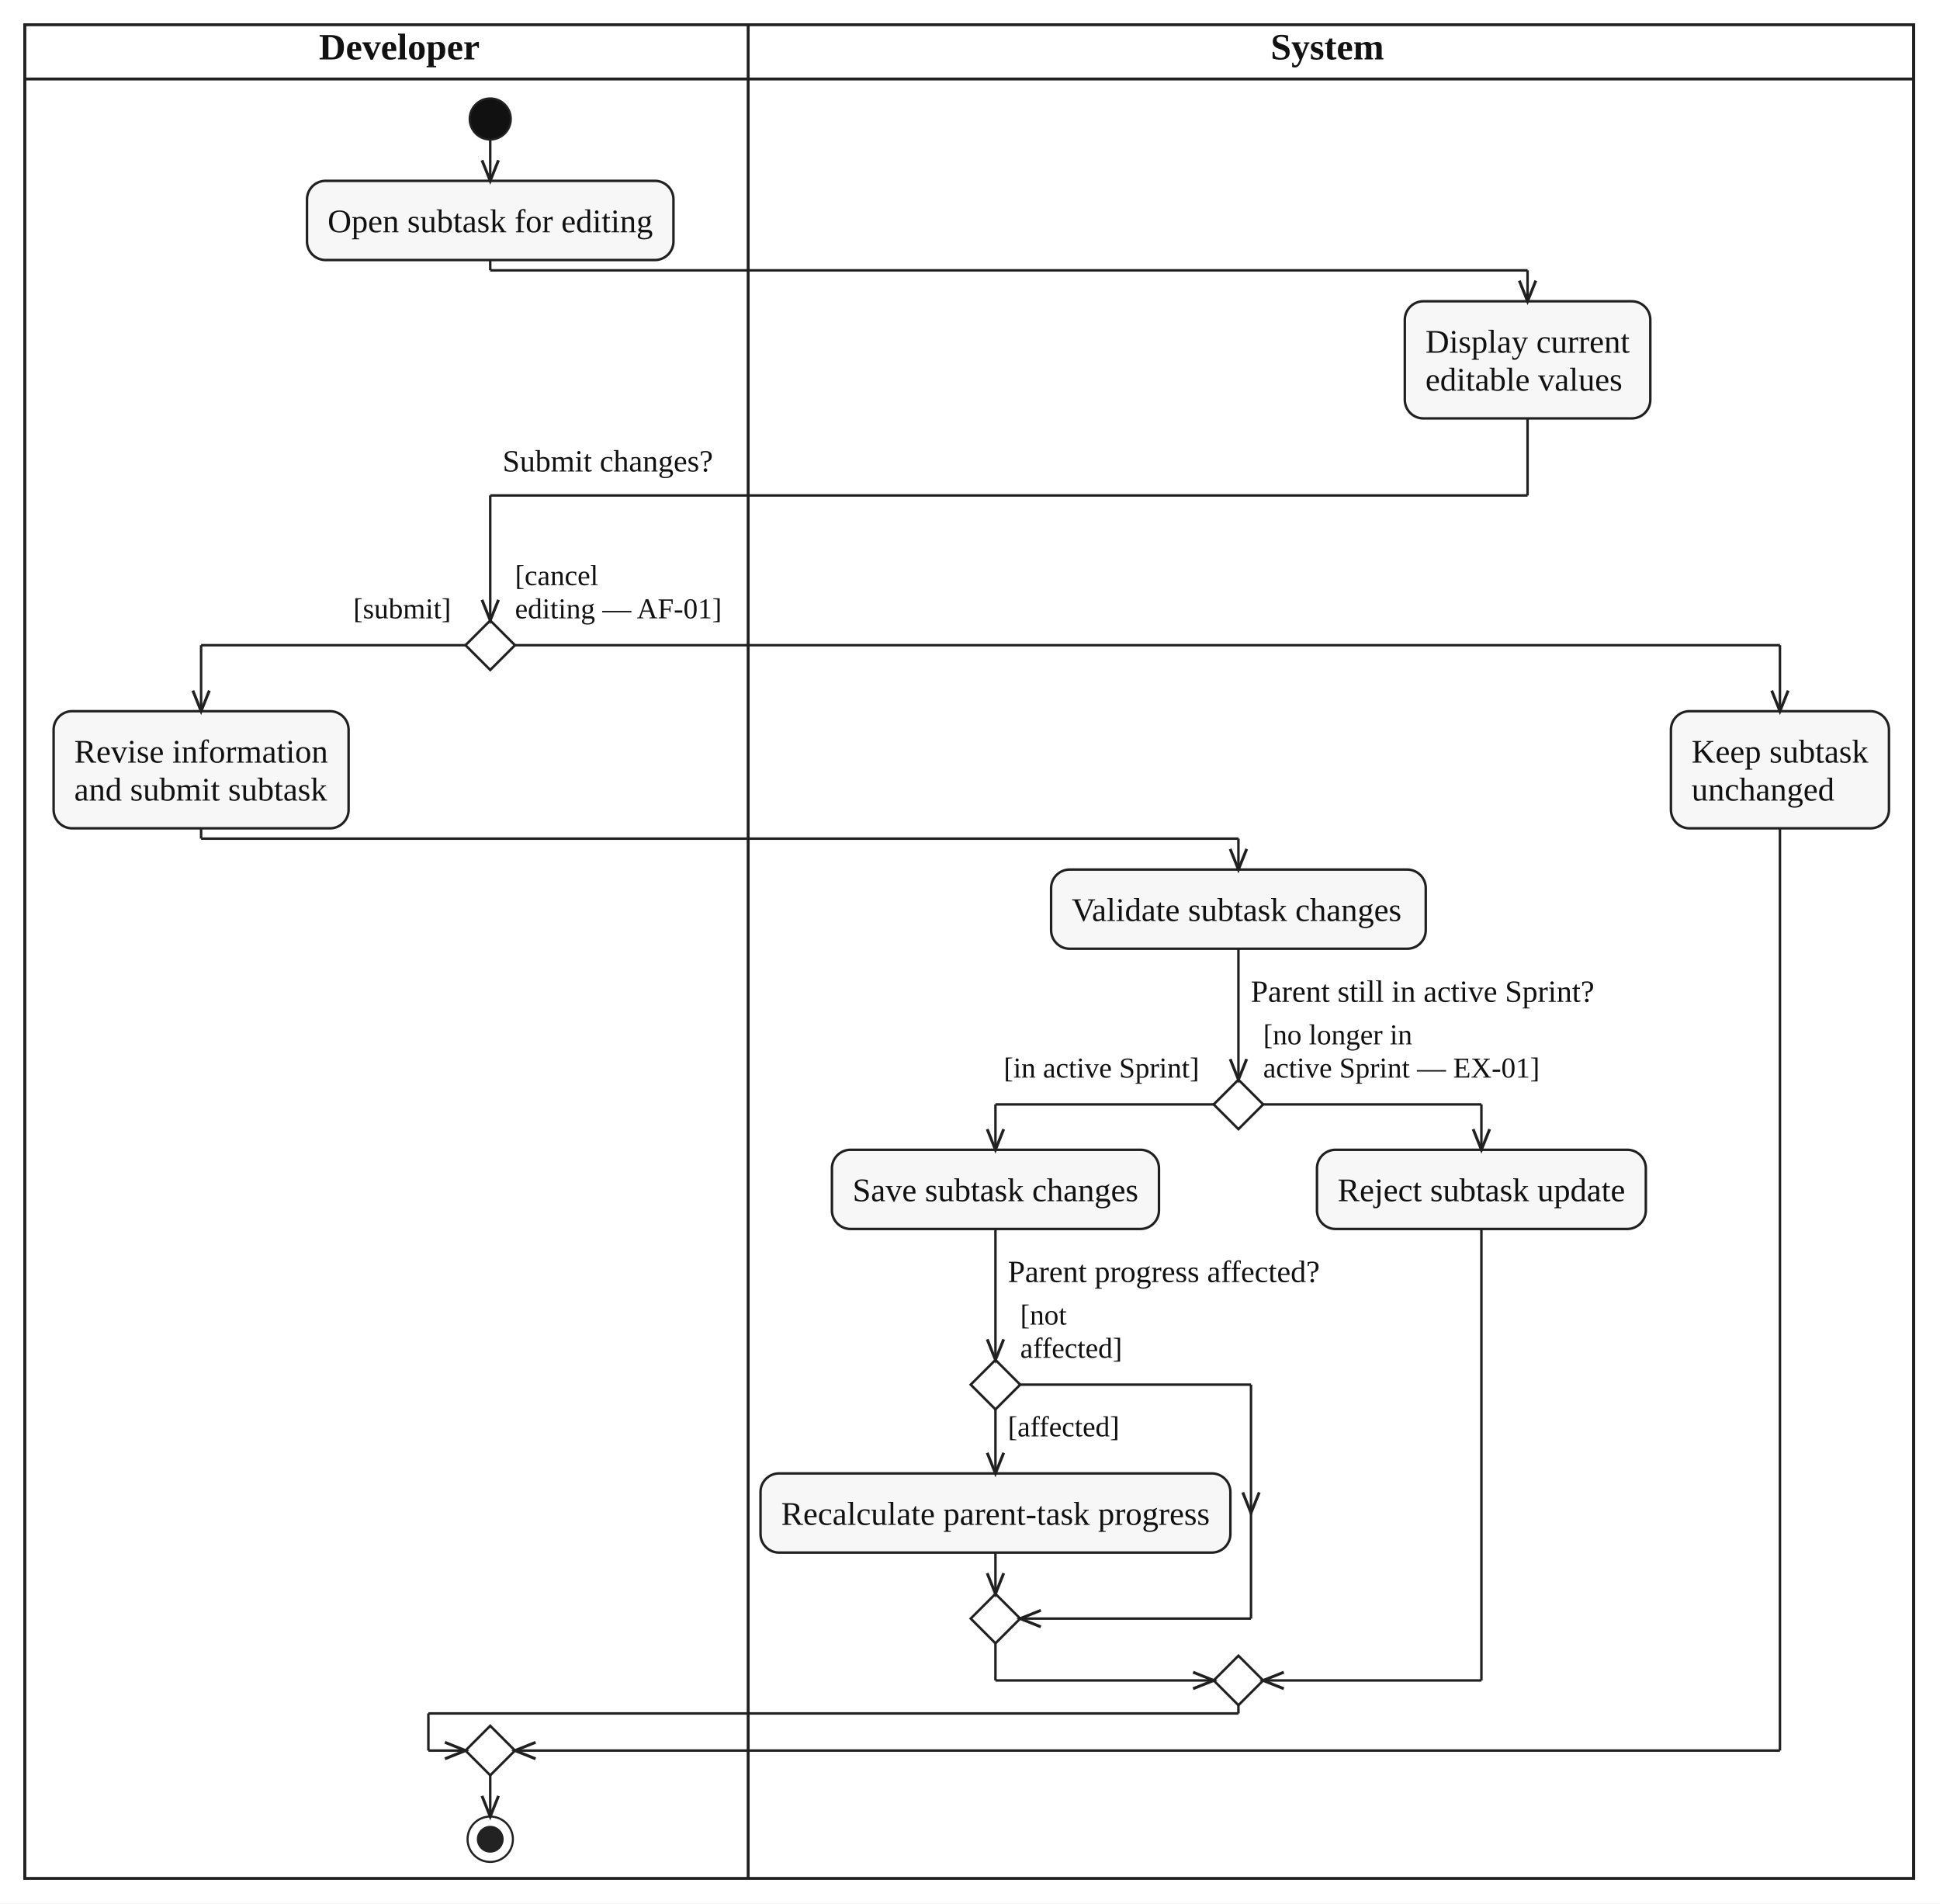
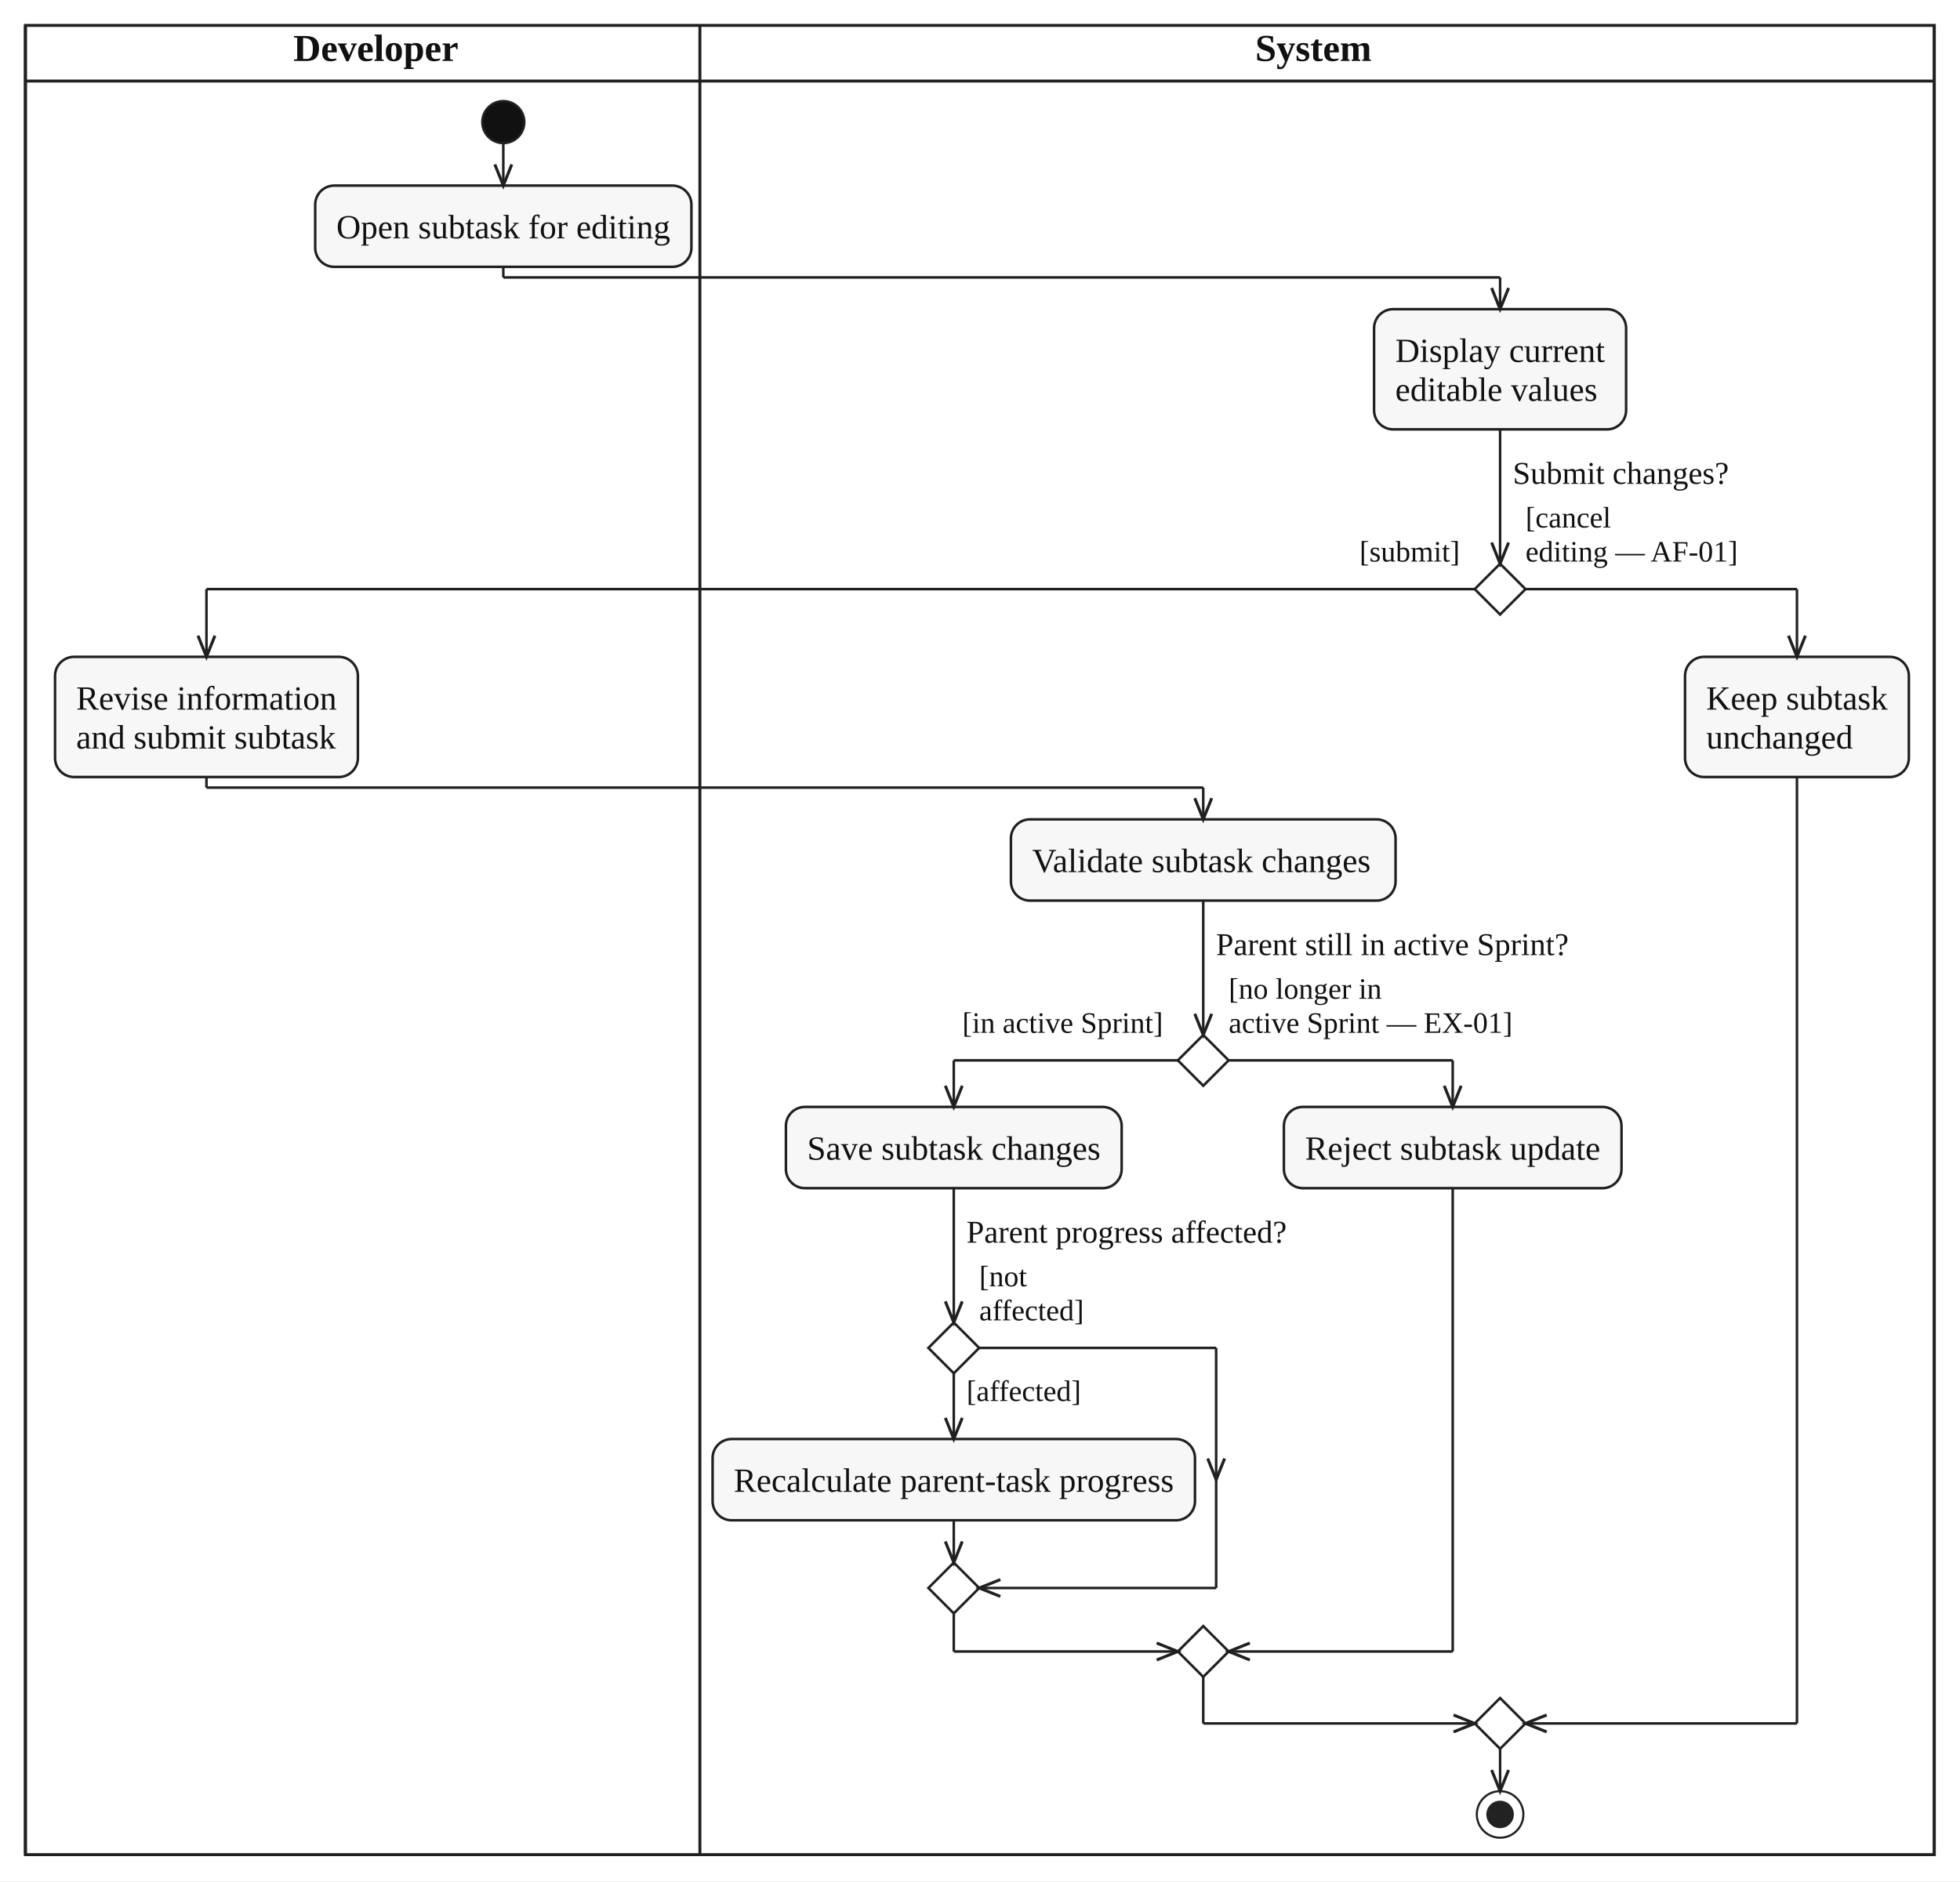
- <svg xmlns="http://www.w3.org/2000/svg" contentStyleType="text/css" height="923px" preserveAspectRatio="none" style="width:941px;height:923px;background:#FFFFFF;" version="1.1" viewBox="-5 0.394 941 923" width="941px" zoomAndPan="magnify" data-pres-formatted="1">
-   <rect id="pres-background" x="-5" y="0.394" width="941" height="923" fill="#FFFFFF" stroke="none" />
+ <svg xmlns="http://www.w3.org/2000/svg" contentStyleType="text/css" height="889px" preserveAspectRatio="none" style="width:926px;height:889px;background:#FFFFFF;" version="1.1" viewBox="-5 0.394 926 889" width="926px" zoomAndPan="magnify" data-pres-formatted="1">
+   <rect id="pres-background" x="-5" y="0.394" width="926" height="889" fill="#FFFFFF" stroke="none" />
  <defs />
  <g>
-     <rect fill="#FFFFFF" height="30.698" style="stroke:#FFFFFF;stroke-width:1.0;" width="901.494" x="15" y="12.394" />
+     <rect fill="#FFFFFF" height="30.698" style="stroke:#FFFFFF;stroke-width:1.0;" width="887.094" x="15" y="12.394" />
    <ellipse cx="232.789" cy="58.092" fill="#111111" rx="10" ry="10" style="stroke:#222222;stroke-width:1.0;" />
    <rect fill="#F7F7F7" height="38.398" rx="9" ry="9" style="stroke:#202020;stroke-width:1.2;" width="177.75" x="143.914" y="88.092" />
    <text fill="#111111" font-family="Times New Roman" font-size="16" lengthAdjust="spacing" textLength="157.75" x="153.914" y="113.029">Open subtask for editing</text>
-     <polygon fill="#FFFFFF" points="232.789,301.274,244.789,313.274,232.789,325.274,220.789,313.274,232.789,301.274" style="stroke:#202020;stroke-width:1.2;" />
-     <text fill="#111111" font-family="Times New Roman" font-size="15" lengthAdjust="spacing" textLength="102.063" x="238.789" y="229.036">Submit changes?</text>
-     <text fill="#111111" font-family="Times New Roman" font-size="15" lengthAdjust="spacing" textLength="3.75" x="238.789" y="246.284"> </text>
-     <text fill="#111111" font-family="Times New Roman" font-size="15" lengthAdjust="spacing" textLength="3.75" x="238.789" y="263.533"> </text>
-     <text fill="#111111" font-family="Times New Roman" font-size="15" lengthAdjust="spacing" textLength="3.75" x="238.789" y="280.781"> </text>
-     <text fill="#111111" font-family="Times New Roman" font-size="15" lengthAdjust="spacing" textLength="3.75" x="238.789" y="298.03"> </text>
-     <text fill="#111111" font-family="Times New Roman" font-size="14" lengthAdjust="spacing" textLength="54.441" x="166.348" y="300.246">[submit]  </text>
-     <text fill="#111111" font-family="Times New Roman" font-size="6" lengthAdjust="spacing" textLength="1.5" x="166.348" y="308.876"> </text>
-     <text fill="#111111" font-family="Times New Roman" font-size="14" lengthAdjust="spacing" textLength="47.407" x="244.789" y="284.147">  [cancel</text>
-     <text fill="#111111" font-family="Times New Roman" font-size="14" lengthAdjust="spacing" textLength="108.103" x="244.789" y="300.246">  editing — AF-01]</text>
-     <text fill="#111111" font-family="Times New Roman" font-size="6" lengthAdjust="spacing" textLength="1.5" x="244.789" y="308.876"> </text>
-     <rect fill="#F7F7F7" height="56.797" rx="9" ry="9" style="stroke:#202020;stroke-width:1.2;" width="143.086" x="21" y="345.274" />
-     <text fill="#111111" font-family="Times New Roman" font-size="16" lengthAdjust="spacing" textLength="123.086" x="31" y="370.212">Revise information</text>
-     <text fill="#111111" font-family="Times New Roman" font-size="16" lengthAdjust="spacing" textLength="122.664" x="31" y="388.61">and submit subtask</text>
-     <polygon fill="#FFFFFF" points="232.789,837.296,244.789,849.296,232.789,861.296,220.789,849.296,232.789,837.296" style="stroke:#202020;stroke-width:1.2;" />
-     <ellipse cx="232.789" cy="892.296" fill="none" rx="11" ry="11" style="stroke:#222222;stroke-width:1.0;" />
-     <ellipse cx="232.789" cy="892.296" fill="#222222" rx="6" ry="6" style="stroke:#222222;stroke-width:1.0;" />
-     <line style="stroke:#202020;stroke-width:1.4;" x1="7" x2="7" y1="12.394" y2="911.296" />
-     <rect fill="#F7F7F7" height="56.797" rx="9" ry="9" style="stroke:#202020;stroke-width:1.2;" width="119.078" x="676.408" y="146.49" />
-     <text fill="#111111" font-family="Times New Roman" font-size="16" lengthAdjust="spacing" textLength="99.078" x="686.408" y="171.428">Display current</text>
-     <text fill="#111111" font-family="Times New Roman" font-size="16" lengthAdjust="spacing" textLength="95.516" x="686.408" y="189.826">editable values</text>
-     <rect fill="#F7F7F7" height="38.398" rx="9" ry="9" style="stroke:#202020;stroke-width:1.2;" width="181.727" x="504.838" y="422.071" />
-     <text fill="#111111" font-family="Times New Roman" font-size="16" lengthAdjust="spacing" textLength="161.727" x="514.838" y="447.009">Validate subtask changes</text>
-     <polygon fill="#FFFFFF" points="595.701,523.96,607.701,535.96,595.701,547.96,583.701,535.96,595.701,523.96" style="stroke:#202020;stroke-width:1.2;" />
-     <text fill="#111111" font-family="Times New Roman" font-size="15" lengthAdjust="spacing" textLength="166.633" x="601.701" y="486.218">Parent still in active Sprint?</text>
-     <text fill="#111111" font-family="Times New Roman" font-size="15" lengthAdjust="spacing" textLength="3.75" x="601.701" y="503.467"> </text>
-     <text fill="#111111" font-family="Times New Roman" font-size="15" lengthAdjust="spacing" textLength="3.75" x="601.701" y="520.715"> </text>
-     <text fill="#111111" font-family="Times New Roman" font-size="14" lengthAdjust="spacing" textLength="101.862" x="481.839" y="522.932">[in active Sprint]  </text>
-     <text fill="#111111" font-family="Times New Roman" font-size="6" lengthAdjust="spacing" textLength="1.5" x="481.839" y="531.562"> </text>
-     <text fill="#111111" font-family="Times New Roman" font-size="14" lengthAdjust="spacing" textLength="79.317" x="607.701" y="506.833">  [no longer in</text>
-     <text fill="#111111" font-family="Times New Roman" font-size="14" lengthAdjust="spacing" textLength="141.135" x="607.701" y="522.932">  active Sprint — EX-01]</text>
-     <text fill="#111111" font-family="Times New Roman" font-size="6" lengthAdjust="spacing" textLength="1.5" x="607.701" y="531.562"> </text>
-     <rect fill="#F7F7F7" height="38.398" rx="9" ry="9" style="stroke:#202020;stroke-width:1.2;" width="158.633" x="398.529" y="557.96" />
-     <text fill="#111111" font-family="Times New Roman" font-size="16" lengthAdjust="spacing" textLength="138.633" x="408.529" y="582.898">Save subtask changes</text>
-     <rect fill="#F7F7F7" height="38.398" rx="9" ry="9" style="stroke:#202020;stroke-width:1.2;" width="227.906" x="363.893" y="714.898" />
-     <text fill="#111111" font-family="Times New Roman" font-size="16" lengthAdjust="spacing" textLength="207.906" x="373.893" y="739.835">Recalculate parent-task progress</text>
-     <polygon fill="#FFFFFF" points="477.846,659.849,489.846,671.849,477.846,683.849,465.846,671.849,477.846,659.849" style="stroke:#202020;stroke-width:1.2;" />
-     <text fill="#111111" font-family="Times New Roman" font-size="15" lengthAdjust="spacing" textLength="151.589" x="483.846" y="622.107">Parent progress affected?</text>
-     <text fill="#111111" font-family="Times New Roman" font-size="15" lengthAdjust="spacing" textLength="3.75" x="483.846" y="639.356"> </text>
-     <text fill="#111111" font-family="Times New Roman" font-size="15" lengthAdjust="spacing" textLength="3.75" x="483.846" y="656.604"> </text>
-     <text fill="#111111" font-family="Times New Roman" font-size="14" lengthAdjust="spacing" textLength="61.394" x="483.846" y="696.919">[affected]  </text>
-     <text fill="#111111" font-family="Times New Roman" font-size="6" lengthAdjust="spacing" textLength="1.5" x="483.846" y="705.549"> </text>
-     <text fill="#111111" font-family="Times New Roman" font-size="14" lengthAdjust="spacing" textLength="29.552" x="489.846" y="642.722">  [not</text>
-     <text fill="#111111" font-family="Times New Roman" font-size="14" lengthAdjust="spacing" textLength="56.731" x="489.846" y="658.82">  affected]</text>
-     <text fill="#111111" font-family="Times New Roman" font-size="6" lengthAdjust="spacing" textLength="1.5" x="489.846" y="667.45"> </text>
-     <polygon fill="#FFFFFF" points="477.846,773.296,489.846,785.296,477.846,797.296,465.846,785.296,477.846,773.296" style="stroke:#202020;stroke-width:1.2;" />
-     <rect fill="#F7F7F7" height="38.398" rx="9" ry="9" style="stroke:#202020;stroke-width:1.2;" width="159.516" x="633.799" y="557.96" />
-     <text fill="#111111" font-family="Times New Roman" font-size="16" lengthAdjust="spacing" textLength="139.516" x="643.799" y="582.898">Reject subtask update</text>
-     <polygon fill="#FFFFFF" points="595.701,803.296,607.701,815.296,595.701,827.296,583.701,815.296,595.701,803.296" style="stroke:#202020;stroke-width:1.2;" />
-     <rect fill="#F7F7F7" height="56.797" rx="9" ry="9" style="stroke:#202020;stroke-width:1.2;" width="105.758" x="805.486" y="345.274" />
-     <text fill="#111111" font-family="Times New Roman" font-size="16" lengthAdjust="spacing" textLength="85.758" x="815.486" y="370.212">Keep subtask</text>
-     <text fill="#111111" font-family="Times New Roman" font-size="16" lengthAdjust="spacing" textLength="69.305" x="815.486" y="388.61">unchanged</text>
-     <line style="stroke:#202020;stroke-width:1.4;" x1="357.893" x2="357.893" y1="12.394" y2="911.296" />
-     <line style="stroke:#202020;stroke-width:1.4;" x1="923.244" x2="923.244" y1="12.394" y2="911.296" />
+     <rect fill="#F7F7F7" height="56.797" rx="9" ry="9" style="stroke:#202020;stroke-width:1.2;" width="143.086" x="21" y="310.777" />
+     <text fill="#111111" font-family="Times New Roman" font-size="16" lengthAdjust="spacing" textLength="123.086" x="31" y="335.715">Revise information</text>
+     <text fill="#111111" font-family="Times New Roman" font-size="16" lengthAdjust="spacing" textLength="122.664" x="31" y="354.113">and submit subtask</text>
+     <line style="stroke:#202020;stroke-width:1.4;" x1="7" x2="7" y1="12.394" y2="876.799" />
+     <rect fill="#F7F7F7" height="56.797" rx="9" ry="9" style="stroke:#202020;stroke-width:1.2;" width="119.078" x="644.18" y="146.49" />
+     <text fill="#111111" font-family="Times New Roman" font-size="16" lengthAdjust="spacing" textLength="99.078" x="654.18" y="171.428">Display current</text>
+     <text fill="#111111" font-family="Times New Roman" font-size="16" lengthAdjust="spacing" textLength="95.516" x="654.18" y="189.826">editable values</text>
+     <polygon fill="#FFFFFF" points="703.719,266.777,715.719,278.777,703.719,290.777,691.719,278.777,703.719,266.777" style="stroke:#202020;stroke-width:1.2;" />
+     <text fill="#111111" font-family="Times New Roman" font-size="15" lengthAdjust="spacing" textLength="102.063" x="709.719" y="229.036">Submit changes?</text>
+     <text fill="#111111" font-family="Times New Roman" font-size="15" lengthAdjust="spacing" textLength="3.75" x="709.719" y="246.284"> </text>
+     <text fill="#111111" font-family="Times New Roman" font-size="15" lengthAdjust="spacing" textLength="3.75" x="709.719" y="263.533"> </text>
+     <text fill="#111111" font-family="Times New Roman" font-size="14" lengthAdjust="spacing" textLength="54.441" x="637.277" y="265.749">[submit]  </text>
+     <text fill="#111111" font-family="Times New Roman" font-size="6" lengthAdjust="spacing" textLength="1.5" x="637.277" y="274.379"> </text>
+     <text fill="#111111" font-family="Times New Roman" font-size="14" lengthAdjust="spacing" textLength="47.407" x="715.719" y="249.65">  [cancel</text>
+     <text fill="#111111" font-family="Times New Roman" font-size="14" lengthAdjust="spacing" textLength="108.103" x="715.719" y="265.749">  editing — AF-01]</text>
+     <text fill="#111111" font-family="Times New Roman" font-size="6" lengthAdjust="spacing" textLength="1.5" x="715.719" y="274.379"> </text>
+     <rect fill="#F7F7F7" height="38.398" rx="9" ry="9" style="stroke:#202020;stroke-width:1.2;" width="181.727" x="472.609" y="387.574" />
+     <text fill="#111111" font-family="Times New Roman" font-size="16" lengthAdjust="spacing" textLength="161.727" x="482.609" y="412.512">Validate subtask changes</text>
+     <polygon fill="#FFFFFF" points="563.473,489.463,575.473,501.463,563.473,513.463,551.473,501.463,563.473,489.463" style="stroke:#202020;stroke-width:1.2;" />
+     <text fill="#111111" font-family="Times New Roman" font-size="15" lengthAdjust="spacing" textLength="166.633" x="569.473" y="451.721">Parent still in active Sprint?</text>
+     <text fill="#111111" font-family="Times New Roman" font-size="15" lengthAdjust="spacing" textLength="3.75" x="569.473" y="468.97"> </text>
+     <text fill="#111111" font-family="Times New Roman" font-size="15" lengthAdjust="spacing" textLength="3.75" x="569.473" y="486.218"> </text>
+     <text fill="#111111" font-family="Times New Roman" font-size="14" lengthAdjust="spacing" textLength="101.862" x="449.61" y="488.435">[in active Sprint]  </text>
+     <text fill="#111111" font-family="Times New Roman" font-size="6" lengthAdjust="spacing" textLength="1.5" x="449.61" y="497.065"> </text>
+     <text fill="#111111" font-family="Times New Roman" font-size="14" lengthAdjust="spacing" textLength="79.317" x="575.473" y="472.336">  [no longer in</text>
+     <text fill="#111111" font-family="Times New Roman" font-size="14" lengthAdjust="spacing" textLength="141.135" x="575.473" y="488.435">  active Sprint — EX-01]</text>
+     <text fill="#111111" font-family="Times New Roman" font-size="6" lengthAdjust="spacing" textLength="1.5" x="575.473" y="497.065"> </text>
+     <rect fill="#F7F7F7" height="38.398" rx="9" ry="9" style="stroke:#202020;stroke-width:1.2;" width="158.633" x="366.301" y="523.463" />
+     <text fill="#111111" font-family="Times New Roman" font-size="16" lengthAdjust="spacing" textLength="138.633" x="376.301" y="548.4">Save subtask changes</text>
+     <rect fill="#F7F7F7" height="38.398" rx="9" ry="9" style="stroke:#202020;stroke-width:1.2;" width="227.906" x="331.664" y="680.401" />
+     <text fill="#111111" font-family="Times New Roman" font-size="16" lengthAdjust="spacing" textLength="207.906" x="341.664" y="705.338">Recalculate parent-task progress</text>
+     <polygon fill="#FFFFFF" points="445.617,625.352,457.617,637.352,445.617,649.352,433.617,637.352,445.617,625.352" style="stroke:#202020;stroke-width:1.2;" />
+     <text fill="#111111" font-family="Times New Roman" font-size="15" lengthAdjust="spacing" textLength="151.589" x="451.617" y="587.61">Parent progress affected?</text>
+     <text fill="#111111" font-family="Times New Roman" font-size="15" lengthAdjust="spacing" textLength="3.75" x="451.617" y="604.858"> </text>
+     <text fill="#111111" font-family="Times New Roman" font-size="15" lengthAdjust="spacing" textLength="3.75" x="451.617" y="622.107"> </text>
+     <text fill="#111111" font-family="Times New Roman" font-size="14" lengthAdjust="spacing" textLength="61.394" x="451.617" y="662.422">[affected]  </text>
+     <text fill="#111111" font-family="Times New Roman" font-size="6" lengthAdjust="spacing" textLength="1.5" x="451.617" y="671.052"> </text>
+     <text fill="#111111" font-family="Times New Roman" font-size="14" lengthAdjust="spacing" textLength="29.552" x="457.617" y="608.225">  [not</text>
+     <text fill="#111111" font-family="Times New Roman" font-size="14" lengthAdjust="spacing" textLength="56.731" x="457.617" y="624.323">  affected]</text>
+     <text fill="#111111" font-family="Times New Roman" font-size="6" lengthAdjust="spacing" textLength="1.5" x="457.617" y="632.953"> </text>
+     <polygon fill="#FFFFFF" points="445.617,738.799,457.617,750.799,445.617,762.799,433.617,750.799,445.617,738.799" style="stroke:#202020;stroke-width:1.2;" />
+     <rect fill="#F7F7F7" height="38.398" rx="9" ry="9" style="stroke:#202020;stroke-width:1.2;" width="159.516" x="601.57" y="523.463" />
+     <text fill="#111111" font-family="Times New Roman" font-size="16" lengthAdjust="spacing" textLength="139.516" x="611.57" y="548.4">Reject subtask update</text>
+     <polygon fill="#FFFFFF" points="563.473,768.799,575.473,780.799,563.473,792.799,551.473,780.799,563.473,768.799" style="stroke:#202020;stroke-width:1.2;" />
+     <rect fill="#F7F7F7" height="56.797" rx="9" ry="9" style="stroke:#202020;stroke-width:1.2;" width="105.758" x="791.086" y="310.777" />
+     <text fill="#111111" font-family="Times New Roman" font-size="16" lengthAdjust="spacing" textLength="85.758" x="801.086" y="335.715">Keep subtask</text>
+     <text fill="#111111" font-family="Times New Roman" font-size="16" lengthAdjust="spacing" textLength="69.305" x="801.086" y="354.113">unchanged</text>
+     <polygon fill="#FFFFFF" points="703.719,802.799,715.719,814.799,703.719,826.799,691.719,814.799,703.719,802.799" style="stroke:#202020;stroke-width:1.2;" />
+     <ellipse cx="703.719" cy="857.799" fill="none" rx="11" ry="11" style="stroke:#222222;stroke-width:1.0;" />
+     <ellipse cx="703.719" cy="857.799" fill="#222222" rx="6" ry="6" style="stroke:#222222;stroke-width:1.0;" />
+     <line style="stroke:#202020;stroke-width:1.4;" x1="325.664" x2="325.664" y1="12.394" y2="876.799" />
+     <line style="stroke:#202020;stroke-width:1.4;" x1="908.844" x2="908.844" y1="12.394" y2="876.799" />
    <line style="stroke:#202020;stroke-width:1.2;" x1="232.789" x2="232.789" y1="68.092" y2="88.092" />
    <polyline points="228.789,78.092 232.789,88.092 236.789,78.092" fill="none" stroke="#202020" stroke-width="1.4" stroke-linejoin="miter" stroke-linecap="butt" class="open-arrowhead" />
-     <line style="stroke:#202020;stroke-width:1.2;" x1="220.789" x2="92.543" y1="313.274" y2="313.274" />
-     <line style="stroke:#202020;stroke-width:1.2;" x1="92.543" x2="92.543" y1="313.274" y2="345.274" />
-     <polyline points="88.543,335.274 92.543,345.274 96.543,335.274" fill="none" stroke="#202020" stroke-width="1.4" stroke-linejoin="miter" stroke-linecap="butt" class="open-arrowhead" />
-     <line style="stroke:#202020;stroke-width:1.2;" x1="232.789" x2="232.789" y1="861.296" y2="881.296" />
-     <polyline points="228.789,871.296 232.789,881.296 236.789,871.296" fill="none" stroke="#202020" stroke-width="1.4" stroke-linejoin="miter" stroke-linecap="butt" class="open-arrowhead" />
-     <line style="stroke:#202020;stroke-width:1.2;" x1="477.846" x2="477.846" y1="683.849" y2="714.898" />
-     <polyline points="473.846,704.898 477.846,714.898 481.846,704.898" fill="none" stroke="#202020" stroke-width="1.4" stroke-linejoin="miter" stroke-linecap="butt" class="open-arrowhead" />
-     <line style="stroke:#202020;stroke-width:1.2;" x1="489.846" x2="601.799" y1="671.849" y2="671.849" />
-     <polyline points="597.799,724.097 601.799,734.097 605.799,724.097" fill="none" stroke="#202020" stroke-width="1.4" stroke-linejoin="miter" stroke-linecap="butt" class="open-arrowhead" />
-     <line style="stroke:#202020;stroke-width:1.2;" x1="601.799" x2="601.799" y1="671.849" y2="785.296" />
-     <line style="stroke:#202020;stroke-width:1.2;" x1="601.799" x2="489.846" y1="785.296" y2="785.296" />
-     <polyline points="499.846,781.296 489.846,785.296 499.846,789.296" fill="none" stroke="#202020" stroke-width="1.4" stroke-linejoin="miter" stroke-linecap="butt" class="open-arrowhead" />
-     <line style="stroke:#202020;stroke-width:1.2;" x1="477.846" x2="477.846" y1="753.296" y2="773.296" />
-     <polyline points="473.846,763.296 477.846,773.296 481.846,763.296" fill="none" stroke="#202020" stroke-width="1.4" stroke-linejoin="miter" stroke-linecap="butt" class="open-arrowhead" />
-     <line style="stroke:#202020;stroke-width:1.2;" x1="477.846" x2="477.846" y1="596.358" y2="659.849" />
-     <polyline points="473.846,649.849 477.846,659.849 481.846,649.849" fill="none" stroke="#202020" stroke-width="1.4" stroke-linejoin="miter" stroke-linecap="butt" class="open-arrowhead" />
-     <line style="stroke:#202020;stroke-width:1.2;" x1="583.701" x2="477.846" y1="535.96" y2="535.96" />
-     <line style="stroke:#202020;stroke-width:1.2;" x1="477.846" x2="477.846" y1="535.96" y2="557.96" />
-     <polyline points="473.846,547.96 477.846,557.96 481.846,547.96" fill="none" stroke="#202020" stroke-width="1.4" stroke-linejoin="miter" stroke-linecap="butt" class="open-arrowhead" />
-     <line style="stroke:#202020;stroke-width:1.2;" x1="607.701" x2="713.557" y1="535.96" y2="535.96" />
-     <line style="stroke:#202020;stroke-width:1.2;" x1="713.557" x2="713.557" y1="535.96" y2="557.96" />
-     <polyline points="709.557,547.96 713.557,557.96 717.557,547.96" fill="none" stroke="#202020" stroke-width="1.4" stroke-linejoin="miter" stroke-linecap="butt" class="open-arrowhead" />
-     <line style="stroke:#202020;stroke-width:1.2;" x1="477.846" x2="477.846" y1="797.296" y2="815.296" />
-     <line style="stroke:#202020;stroke-width:1.2;" x1="477.846" x2="583.701" y1="815.296" y2="815.296" />
-     <polyline points="573.701,811.296 583.701,815.296 573.701,819.296" fill="none" stroke="#202020" stroke-width="1.4" stroke-linejoin="miter" stroke-linecap="butt" class="open-arrowhead" />
-     <line style="stroke:#202020;stroke-width:1.2;" x1="713.557" x2="713.557" y1="596.358" y2="815.296" />
-     <line style="stroke:#202020;stroke-width:1.2;" x1="713.557" x2="607.701" y1="815.296" y2="815.296" />
-     <polyline points="617.701,811.296 607.701,815.296 617.701,819.296" fill="none" stroke="#202020" stroke-width="1.4" stroke-linejoin="miter" stroke-linecap="butt" class="open-arrowhead" />
-     <line style="stroke:#202020;stroke-width:1.2;" x1="595.701" x2="595.701" y1="460.47" y2="523.96" />
-     <polyline points="591.701,513.96 595.701,523.96 599.701,513.96" fill="none" stroke="#202020" stroke-width="1.4" stroke-linejoin="miter" stroke-linecap="butt" class="open-arrowhead" />
+     <line style="stroke:#202020;stroke-width:1.2;" x1="445.617" x2="445.617" y1="649.352" y2="680.401" />
+     <polyline points="441.617,670.401 445.617,680.401 449.617,670.401" fill="none" stroke="#202020" stroke-width="1.4" stroke-linejoin="miter" stroke-linecap="butt" class="open-arrowhead" />
+     <line style="stroke:#202020;stroke-width:1.2;" x1="457.617" x2="569.57" y1="637.352" y2="637.352" />
+     <polyline points="565.57,689.6 569.57,699.6 573.57,689.6" fill="none" stroke="#202020" stroke-width="1.4" stroke-linejoin="miter" stroke-linecap="butt" class="open-arrowhead" />
+     <line style="stroke:#202020;stroke-width:1.2;" x1="569.57" x2="569.57" y1="637.352" y2="750.799" />
+     <line style="stroke:#202020;stroke-width:1.2;" x1="569.57" x2="457.617" y1="750.799" y2="750.799" />
+     <polyline points="467.617,746.799 457.617,750.799 467.617,754.799" fill="none" stroke="#202020" stroke-width="1.4" stroke-linejoin="miter" stroke-linecap="butt" class="open-arrowhead" />
+     <line style="stroke:#202020;stroke-width:1.2;" x1="445.617" x2="445.617" y1="718.799" y2="738.799" />
+     <polyline points="441.617,728.799 445.617,738.799 449.617,728.799" fill="none" stroke="#202020" stroke-width="1.4" stroke-linejoin="miter" stroke-linecap="butt" class="open-arrowhead" />
+     <line style="stroke:#202020;stroke-width:1.2;" x1="445.617" x2="445.617" y1="561.861" y2="625.352" />
+     <polyline points="441.617,615.352 445.617,625.352 449.617,615.352" fill="none" stroke="#202020" stroke-width="1.4" stroke-linejoin="miter" stroke-linecap="butt" class="open-arrowhead" />
+     <line style="stroke:#202020;stroke-width:1.2;" x1="551.473" x2="445.617" y1="501.463" y2="501.463" />
+     <line style="stroke:#202020;stroke-width:1.2;" x1="445.617" x2="445.617" y1="501.463" y2="523.463" />
+     <polyline points="441.617,513.463 445.617,523.463 449.617,513.463" fill="none" stroke="#202020" stroke-width="1.4" stroke-linejoin="miter" stroke-linecap="butt" class="open-arrowhead" />
+     <line style="stroke:#202020;stroke-width:1.2;" x1="575.473" x2="681.328" y1="501.463" y2="501.463" />
+     <line style="stroke:#202020;stroke-width:1.2;" x1="681.328" x2="681.328" y1="501.463" y2="523.463" />
+     <polyline points="677.328,513.463 681.328,523.463 685.328,513.463" fill="none" stroke="#202020" stroke-width="1.4" stroke-linejoin="miter" stroke-linecap="butt" class="open-arrowhead" />
+     <line style="stroke:#202020;stroke-width:1.2;" x1="445.617" x2="445.617" y1="762.799" y2="780.799" />
+     <line style="stroke:#202020;stroke-width:1.2;" x1="445.617" x2="551.473" y1="780.799" y2="780.799" />
+     <polyline points="541.473,776.799 551.473,780.799 541.473,784.799" fill="none" stroke="#202020" stroke-width="1.4" stroke-linejoin="miter" stroke-linecap="butt" class="open-arrowhead" />
+     <line style="stroke:#202020;stroke-width:1.2;" x1="681.328" x2="681.328" y1="561.861" y2="780.799" />
+     <line style="stroke:#202020;stroke-width:1.2;" x1="681.328" x2="575.473" y1="780.799" y2="780.799" />
+     <polyline points="585.473,776.799 575.473,780.799 585.473,784.799" fill="none" stroke="#202020" stroke-width="1.4" stroke-linejoin="miter" stroke-linecap="butt" class="open-arrowhead" />
+     <line style="stroke:#202020;stroke-width:1.2;" x1="563.473" x2="563.473" y1="425.973" y2="489.463" />
+     <polyline points="559.473,479.463 563.473,489.463 567.473,479.463" fill="none" stroke="#202020" stroke-width="1.4" stroke-linejoin="miter" stroke-linecap="butt" class="open-arrowhead" />
+     <line style="stroke:#202020;stroke-width:1.2;" x1="715.719" x2="843.965" y1="278.777" y2="278.777" />
+     <line style="stroke:#202020;stroke-width:1.2;" x1="843.965" x2="843.965" y1="278.777" y2="310.777" />
+     <polyline points="839.965,300.777 843.965,310.777 847.965,300.777" fill="none" stroke="#202020" stroke-width="1.4" stroke-linejoin="miter" stroke-linecap="butt" class="open-arrowhead" />
+     <line style="stroke:#202020;stroke-width:1.2;" x1="563.473" x2="563.473" y1="792.799" y2="814.799" />
+     <line style="stroke:#202020;stroke-width:1.2;" x1="563.473" x2="691.719" y1="814.799" y2="814.799" />
+     <polyline points="681.719,810.799 691.719,814.799 681.719,818.799" fill="none" stroke="#202020" stroke-width="1.4" stroke-linejoin="miter" stroke-linecap="butt" class="open-arrowhead" />
+     <line style="stroke:#202020;stroke-width:1.2;" x1="843.965" x2="843.965" y1="367.574" y2="814.799" />
+     <line style="stroke:#202020;stroke-width:1.2;" x1="843.965" x2="715.719" y1="814.799" y2="814.799" />
+     <polyline points="725.719,810.799 715.719,814.799 725.719,818.799" fill="none" stroke="#202020" stroke-width="1.4" stroke-linejoin="miter" stroke-linecap="butt" class="open-arrowhead" />
+     <line style="stroke:#202020;stroke-width:1.2;" x1="703.719" x2="703.719" y1="203.287" y2="266.777" />
+     <polyline points="699.719,256.777 703.719,266.777 707.719,256.777" fill="none" stroke="#202020" stroke-width="1.4" stroke-linejoin="miter" stroke-linecap="butt" class="open-arrowhead" />
+     <line style="stroke:#202020;stroke-width:1.2;" x1="703.719" x2="703.719" y1="826.799" y2="846.799" />
+     <polyline points="699.719,836.799 703.719,846.799 707.719,836.799" fill="none" stroke="#202020" stroke-width="1.4" stroke-linejoin="miter" stroke-linecap="butt" class="open-arrowhead" />
    <line style="stroke:#202020;stroke-width:1.2;" x1="232.789" x2="232.789" y1="126.49" y2="131.49" />
-     <line style="stroke:#202020;stroke-width:1.2;" x1="232.789" x2="735.947" y1="131.49" y2="131.49" />
-     <line style="stroke:#202020;stroke-width:1.2;" x1="735.947" x2="735.947" y1="131.49" y2="146.49" />
-     <polyline points="731.947,136.49 735.947,146.49 739.947,136.49" fill="none" stroke="#202020" stroke-width="1.4" stroke-linejoin="miter" stroke-linecap="butt" class="open-arrowhead" />
-     <line style="stroke:#202020;stroke-width:1.2;" x1="92.543" x2="92.543" y1="402.071" y2="407.071" />
-     <line style="stroke:#202020;stroke-width:1.2;" x1="92.543" x2="595.701" y1="407.071" y2="407.071" />
-     <line style="stroke:#202020;stroke-width:1.2;" x1="595.701" x2="595.701" y1="407.071" y2="422.071" />
-     <polyline points="591.701,412.071 595.701,422.071 599.701,412.071" fill="none" stroke="#202020" stroke-width="1.4" stroke-linejoin="miter" stroke-linecap="butt" class="open-arrowhead" />
-     <line style="stroke:#202020;stroke-width:1.2;" x1="244.789" x2="858.365" y1="313.274" y2="313.274" />
-     <line style="stroke:#202020;stroke-width:1.2;" x1="858.365" x2="858.365" y1="313.274" y2="345.274" />
-     <polyline points="854.365,335.274 858.365,345.274 862.365,335.274" fill="none" stroke="#202020" stroke-width="1.4" stroke-linejoin="miter" stroke-linecap="butt" class="open-arrowhead" />
-     <line style="stroke:#202020;stroke-width:1.2;" x1="595.701" x2="595.701" y1="827.296" y2="831.296" />
-     <line style="stroke:#202020;stroke-width:1.2;" x1="595.701" x2="202.789" y1="831.296" y2="831.296" />
-     <line style="stroke:#202020;stroke-width:1.2;" x1="202.789" x2="202.789" y1="831.296" y2="849.296" />
-     <line style="stroke:#202020;stroke-width:1.2;" x1="202.789" x2="220.789" y1="849.296" y2="849.296" />
-     <polyline points="210.789,845.296 220.789,849.296 210.789,853.296" fill="none" stroke="#202020" stroke-width="1.4" stroke-linejoin="miter" stroke-linecap="butt" class="open-arrowhead" />
-     <line style="stroke:#202020;stroke-width:1.2;" x1="858.365" x2="858.365" y1="402.071" y2="849.296" />
-     <line style="stroke:#202020;stroke-width:1.2;" x1="858.365" x2="244.789" y1="849.296" y2="849.296" />
-     <polyline points="254.789,845.296 244.789,849.296 254.789,853.296" fill="none" stroke="#202020" stroke-width="1.4" stroke-linejoin="miter" stroke-linecap="butt" class="open-arrowhead" />
-     <line style="stroke:#202020;stroke-width:1.2;" x1="735.947" x2="735.947" y1="203.287" y2="240.653" />
-     <line style="stroke:#202020;stroke-width:1.2;" x1="735.947" x2="232.789" y1="240.653" y2="240.653" />
-     <line style="stroke:#202020;stroke-width:1.2;" x1="232.789" x2="232.789" y1="240.653" y2="301.274" />
-     <polyline points="228.789,291.274 232.789,301.274 236.789,291.274" fill="none" stroke="#202020" stroke-width="1.4" stroke-linejoin="miter" stroke-linecap="butt" class="open-arrowhead" />
-     <text fill="#111111" font-family="Times New Roman" font-size="18" font-weight="bold" lengthAdjust="spacing" textLength="77.968" x="149.712" y="29.198">Developer</text>
-     <text fill="#111111" font-family="Times New Roman" font-size="7" font-weight="bold" lengthAdjust="spacing" textLength="1.75" x="145.212" y="39.627"> </text>
-     <text fill="#111111" font-family="Times New Roman" font-size="18" font-weight="bold" lengthAdjust="spacing" textLength="54.993" x="611.322" y="29.198">System</text>
-     <text fill="#111111" font-family="Times New Roman" font-size="7" font-weight="bold" lengthAdjust="spacing" textLength="1.75" x="606.822" y="39.627"> </text>
+     <line style="stroke:#202020;stroke-width:1.2;" x1="232.789" x2="703.719" y1="131.49" y2="131.49" />
+     <line style="stroke:#202020;stroke-width:1.2;" x1="703.719" x2="703.719" y1="131.49" y2="146.49" />
+     <polyline points="699.719,136.49 703.719,146.49 707.719,136.49" fill="none" stroke="#202020" stroke-width="1.4" stroke-linejoin="miter" stroke-linecap="butt" class="open-arrowhead" />
+     <line style="stroke:#202020;stroke-width:1.2;" x1="92.543" x2="92.543" y1="367.574" y2="372.574" />
+     <line style="stroke:#202020;stroke-width:1.2;" x1="92.543" x2="563.473" y1="372.574" y2="372.574" />
+     <line style="stroke:#202020;stroke-width:1.2;" x1="563.473" x2="563.473" y1="372.574" y2="387.574" />
+     <polyline points="559.473,377.574 563.473,387.574 567.473,377.574" fill="none" stroke="#202020" stroke-width="1.4" stroke-linejoin="miter" stroke-linecap="butt" class="open-arrowhead" />
+     <line style="stroke:#202020;stroke-width:1.2;" x1="691.719" x2="92.543" y1="278.777" y2="278.777" />
+     <line style="stroke:#202020;stroke-width:1.2;" x1="92.543" x2="92.543" y1="278.777" y2="310.777" />
+     <polyline points="88.543,300.777 92.543,310.777 96.543,300.777" fill="none" stroke="#202020" stroke-width="1.4" stroke-linejoin="miter" stroke-linecap="butt" class="open-arrowhead" />
+     <text fill="#111111" font-family="Times New Roman" font-size="18" font-weight="bold" lengthAdjust="spacing" textLength="77.968" x="133.598" y="29.198">Developer</text>
+     <text fill="#111111" font-family="Times New Roman" font-size="7" font-weight="bold" lengthAdjust="spacing" textLength="1.75" x="129.098" y="39.627"> </text>
+     <text fill="#111111" font-family="Times New Roman" font-size="18" font-weight="bold" lengthAdjust="spacing" textLength="54.993" x="588.007" y="29.198">System</text>
+     <text fill="#111111" font-family="Times New Roman" font-size="7" font-weight="bold" lengthAdjust="spacing" textLength="1.75" x="583.507" y="39.627"> </text>
  </g>
  <g id="pres-frame" fill="none" stroke="#202020" stroke-width="1.4">
-     <rect x="7" y="12.394" width="916.244" height="898.903" />
-     <line x1="7" x2="923.244" y1="38.698" y2="38.698" />
+     <rect x="7" y="12.394" width="901.844" height="864.406" />
+     <line x1="7" x2="908.844" y1="38.698" y2="38.698" />
  </g>
</svg>
